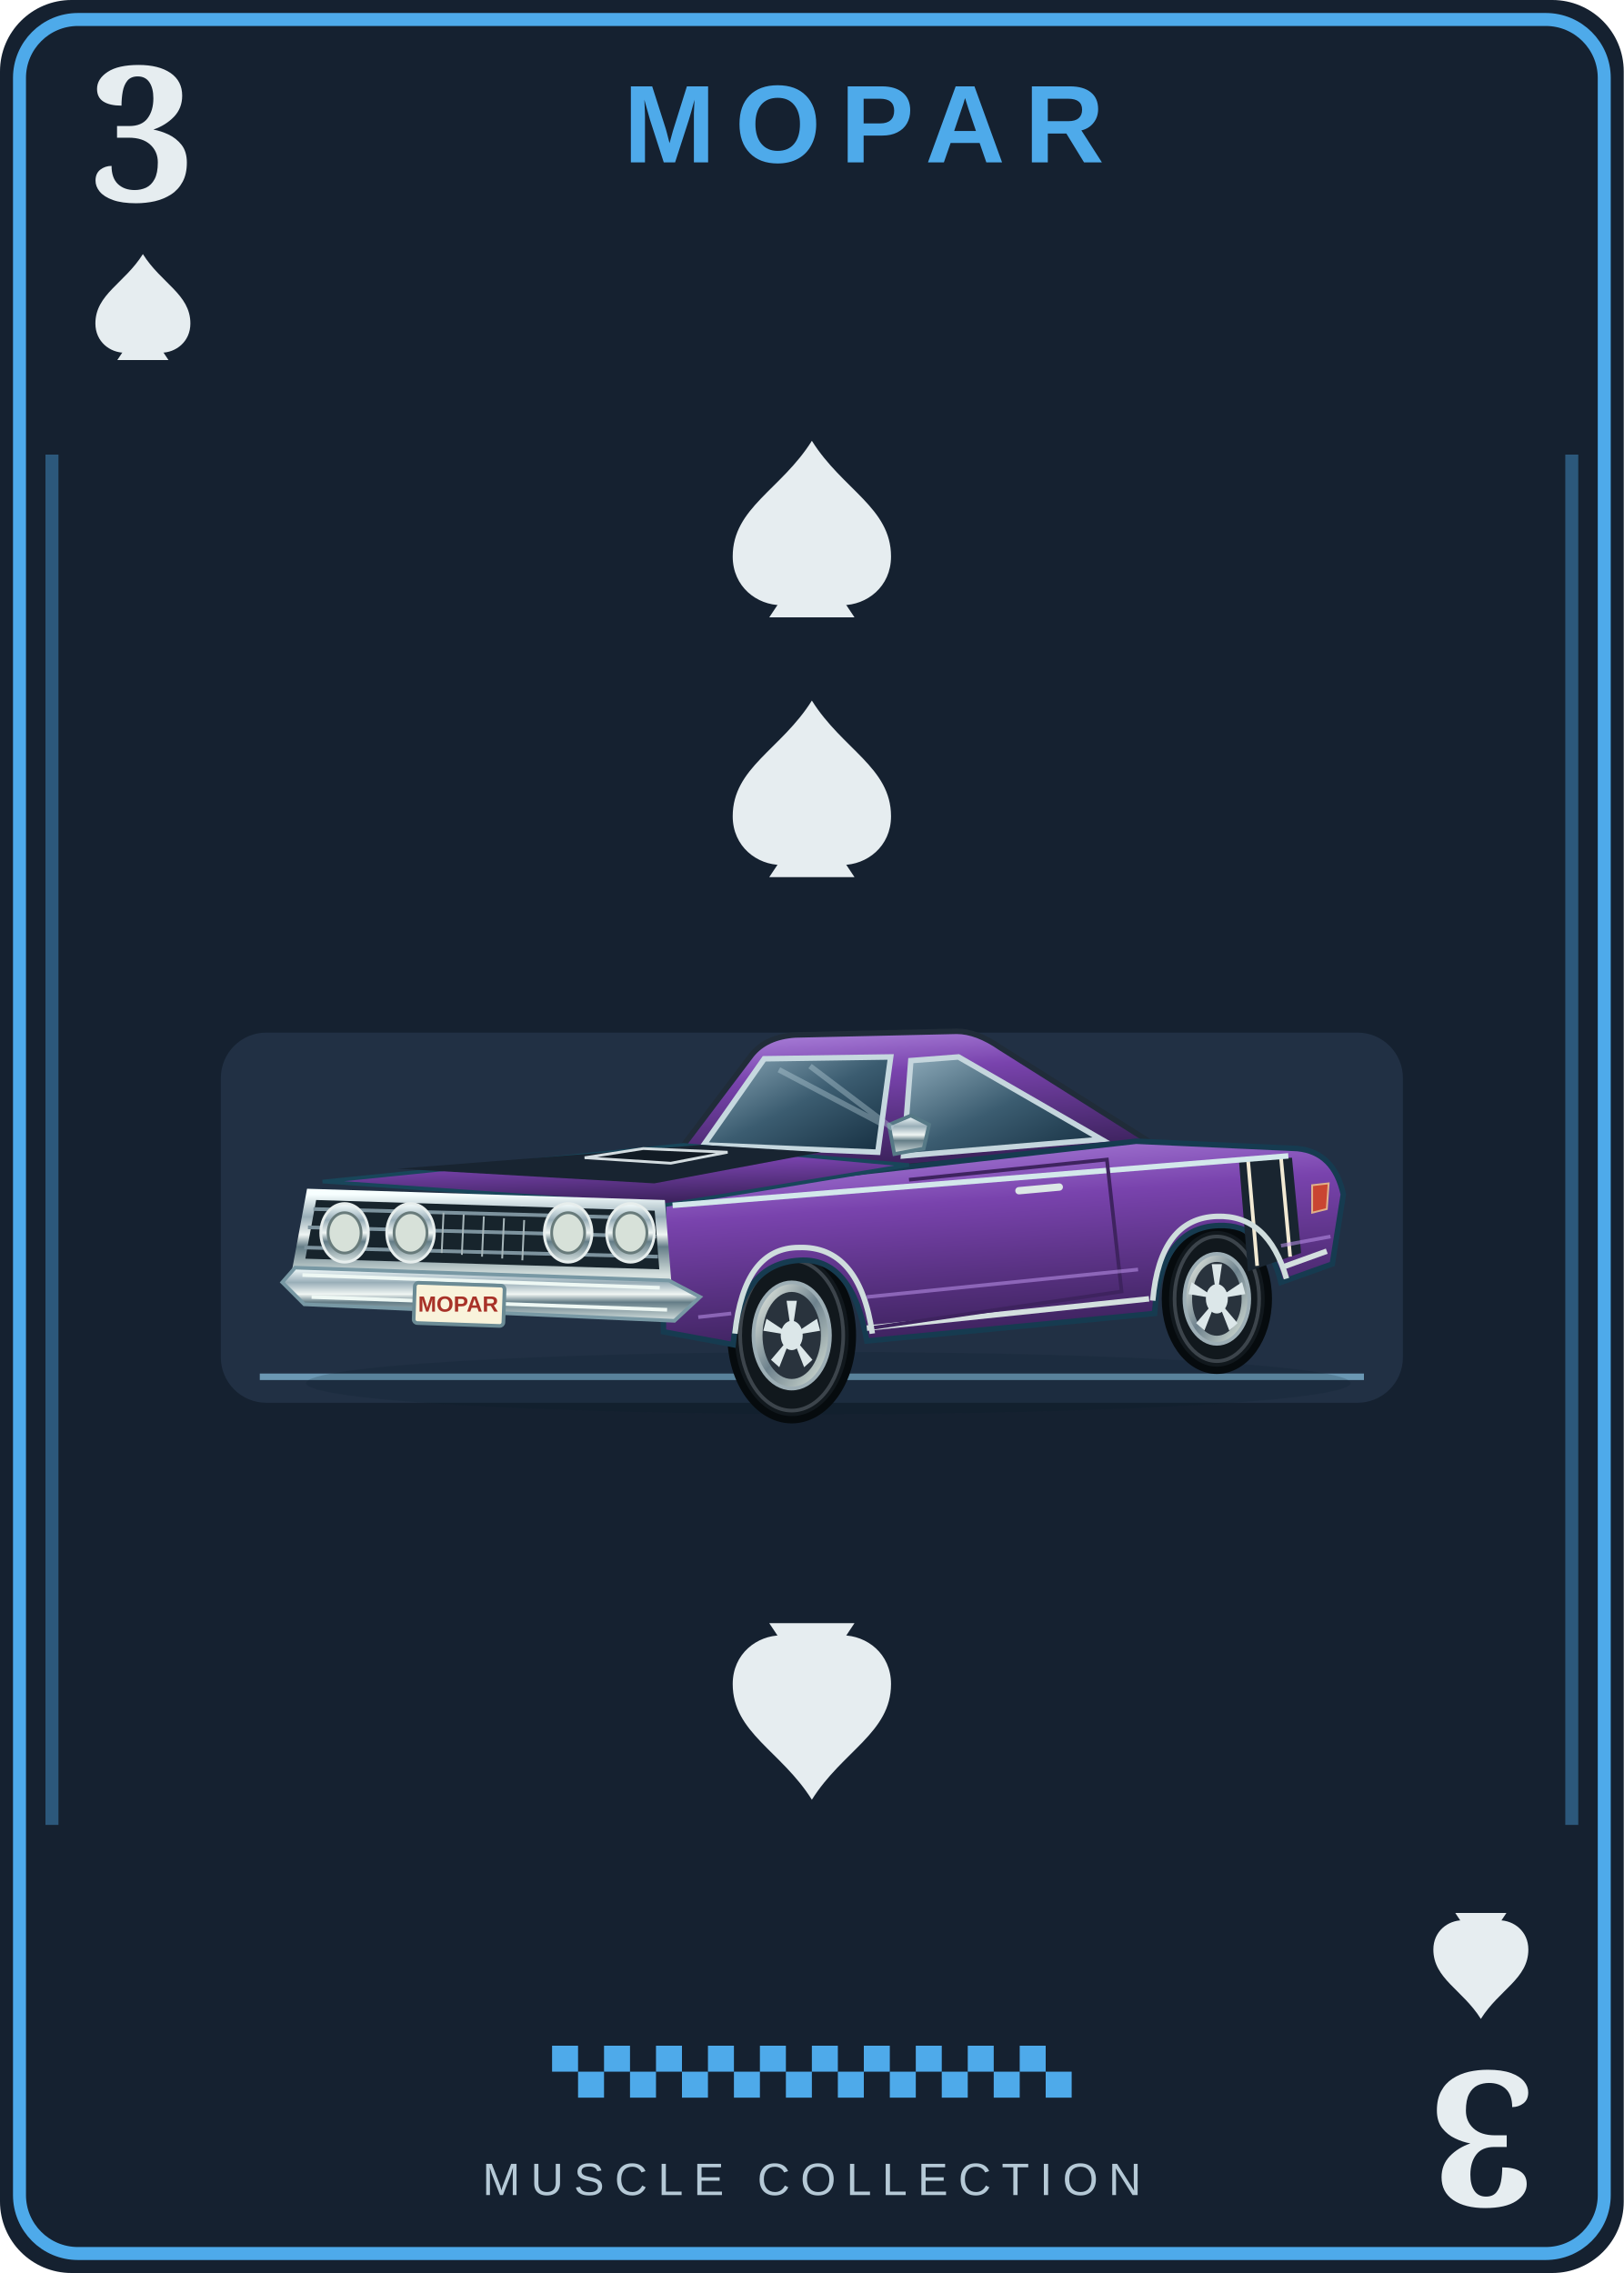
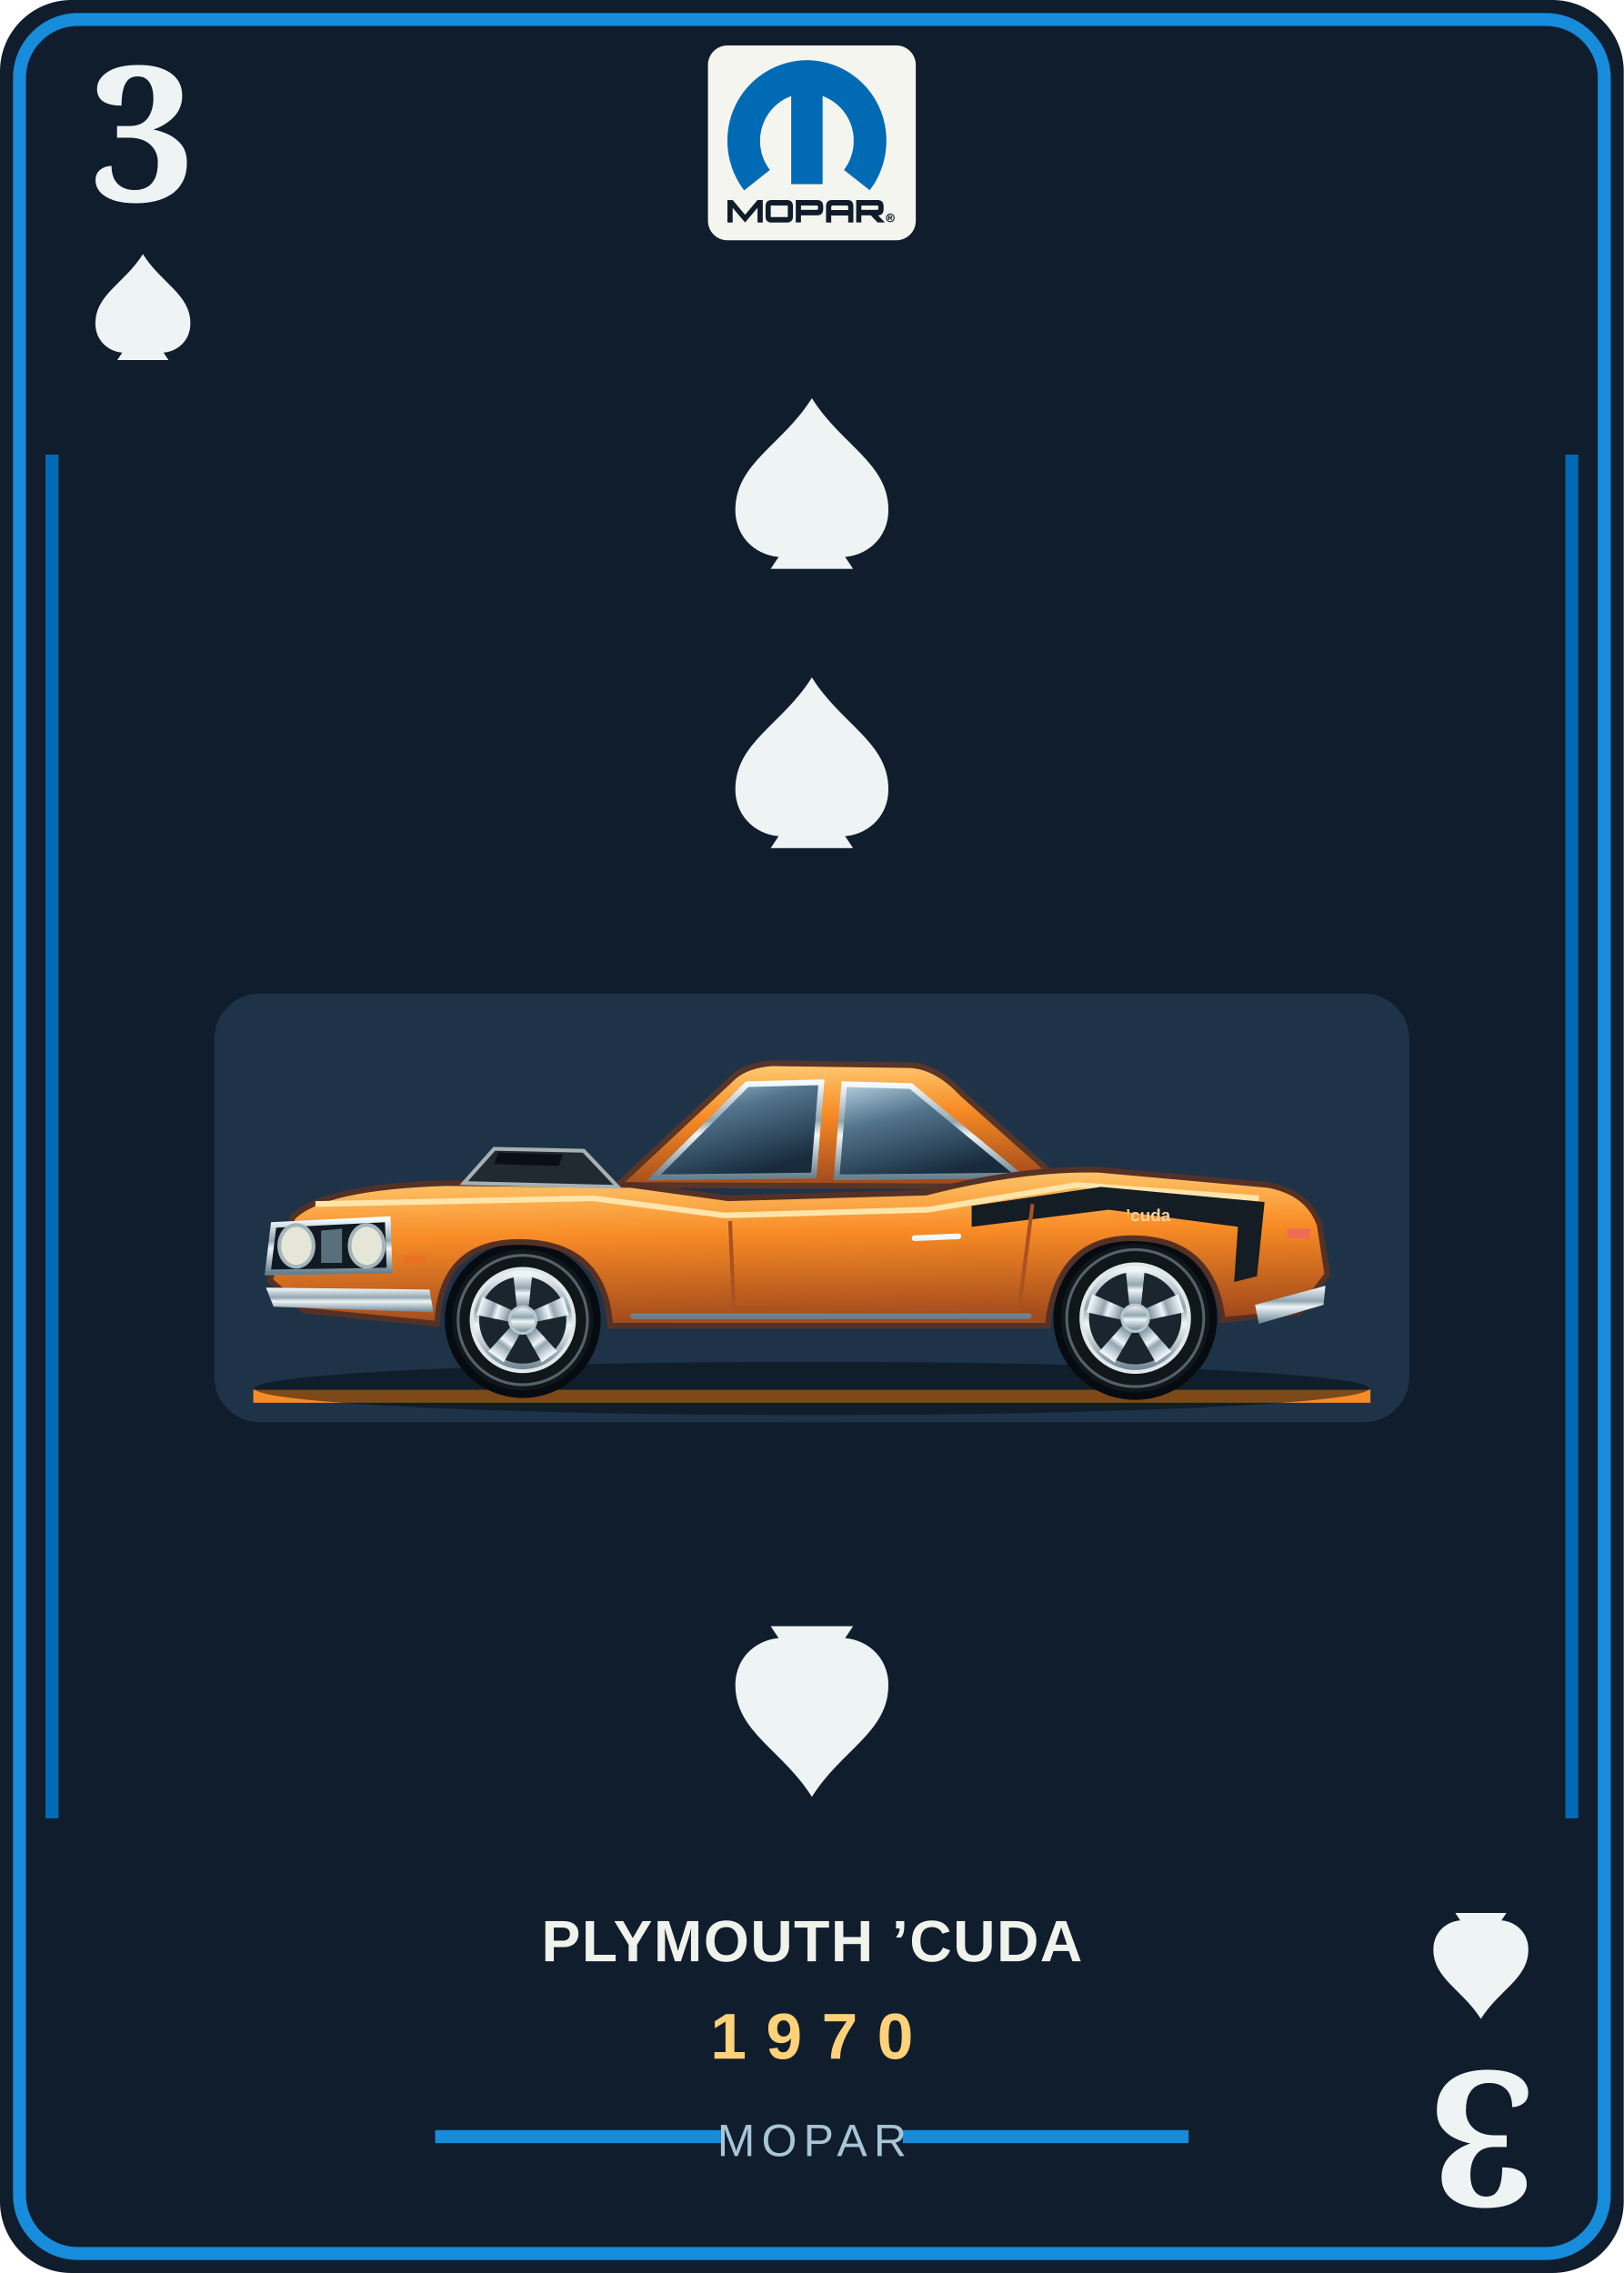
- <svg xmlns="http://www.w3.org/2000/svg" xmlns:xlink="http://www.w3.org/1999/xlink" viewBox="0 0 250 350" role="img" aria-label="3 of S — MOPAR">
-   <rect width="250" height="350" rx="11" fill="#152130" />
-   <rect x="3" y="3" width="244" height="344" rx="9" fill="none" stroke="#4eaaea" stroke-width="2" />
-   <path d="M8 70v211m234-211v211" stroke="#4eaaea" stroke-width="2" opacity=".4" />
-   <text x="133" y="25" text-anchor="middle" fill="#4eaaea" font-family="Arial,sans-serif" font-weight="900" font-size="17" letter-spacing="3">MOPAR</text>
-   <rect x="85" y="315" width="4" height="4" fill="#4eaaea" />
-   <rect x="93" y="315" width="4" height="4" fill="#4eaaea" />
-   <rect x="101" y="315" width="4" height="4" fill="#4eaaea" />
-   <rect x="109" y="315" width="4" height="4" fill="#4eaaea" />
-   <rect x="117" y="315" width="4" height="4" fill="#4eaaea" />
-   <rect x="125" y="315" width="4" height="4" fill="#4eaaea" />
-   <rect x="133" y="315" width="4" height="4" fill="#4eaaea" />
-   <rect x="141" y="315" width="4" height="4" fill="#4eaaea" />
-   <rect x="149" y="315" width="4" height="4" fill="#4eaaea" />
-   <rect x="157" y="315" width="4" height="4" fill="#4eaaea" />
-   <rect x="89" y="319" width="4" height="4" fill="#4eaaea" />
-   <rect x="97" y="319" width="4" height="4" fill="#4eaaea" />
-   <rect x="105" y="319" width="4" height="4" fill="#4eaaea" />
-   <rect x="113" y="319" width="4" height="4" fill="#4eaaea" />
-   <rect x="121" y="319" width="4" height="4" fill="#4eaaea" />
-   <rect x="129" y="319" width="4" height="4" fill="#4eaaea" />
-   <rect x="137" y="319" width="4" height="4" fill="#4eaaea" />
-   <rect x="145" y="319" width="4" height="4" fill="#4eaaea" />
-   <rect x="153" y="319" width="4" height="4" fill="#4eaaea" />
-   <rect x="161" y="319" width="4" height="4" fill="#4eaaea" />
-   <text x="125" y="338" text-anchor="middle" fill="#b5c9d6" font-family="Arial,sans-serif" font-size="7" letter-spacing="1.6">MUSCLE COLLECTION</text>
+ <svg xmlns="http://www.w3.org/2000/svg" xmlns:xlink="http://www.w3.org/1999/xlink" viewBox="0 0 250 350" role="img" aria-label="3 of S — MOPAR, 1970 PLYMOUTH ’CUDA">
  <defs>
    <symbol id="pip" viewBox="0 0 32 32">
-       <g fill="#e6edf0">
+       <g fill="#eef3f4">
        <path d="M16 2C11 10 3 13 3 21c0 5 4 8 8 8 2 0 4-1 5-3 1 2 3 3 5 3 4 0 8-3 8-8 0-8-8-11-13-19Z" />
        <path d="M13 25h6l4 6H9Z" />
      </g>
    </symbol>
-     <linearGradient id="body-paint" x1="0" y1="0" x2=".25" y2="1">
-       <stop stop-color="#b28ae1" />
-       <stop offset=".38" stop-color="#7943ad" />
-       <stop offset="1" stop-color="#3e235f" />
+     <symbol id="mopar-logo" viewBox="0 0 49 48">
+       <path d="M23.058 -0.001C16.896 0.046 11.005 2.539 6.681 6.93C2.356 11.32 -0.047 17.249 -6.73679e-05 23.411C-0.013 28.605 1.692 33.657 4.849 37.782L12.314 31.865C10.46 29.437 9.459 26.466 9.467 23.411C9.456 20.579 10.316 17.812 11.932 15.486C13.548 13.16 15.841 11.388 18.499 10.411V35.973H27.613V10.41C30.271 11.387 32.564 13.159 34.18 15.485C35.796 17.811 36.656 20.578 36.645 23.41C36.652 26.461 35.655 29.429 33.807 31.856L41.29 37.744C44.429 33.626 46.124 28.589 46.112 23.411C46.159 17.249 43.756 11.322 39.433 6.931C35.11 2.541 29.22 0.047 23.058 -0.001Z" fill="#006ab5" />
+       <path d="M0 47.115V40.602H1.536L5.118 44.869L8.726 40.59H10.255V47.115H8.726V42.844L5.114 47.106L1.514 42.845V47.116L0 47.115ZM37.358 47.09H38.858V45.027H41.6L43.572 47.1H45.149C45.333 47.109 45.517 47.105 45.7 47.09C44.359 45.721 43.693 45.032 43.7 45.025C44.776 45.025 45.315 44.403 45.315 43.168V42.462C45.315 41.214 44.719 40.59 43.526 40.59H37.358V47.09ZM38.858 42.179H43.421C43.677 42.179 43.808 42.327 43.808 42.618V42.985C43.808 43.285 43.677 43.436 43.421 43.436H38.861L38.858 42.179ZM36.54 42.452C36.542 41.211 35.993 40.59 34.894 40.59H30.394C29.203 40.59 28.607 41.211 28.607 42.452V47.117H30.113V45.081H35.04V47.117H36.54V42.452ZM30.112 43.49V42.646C30.112 42.334 30.24 42.178 30.496 42.178H34.655C34.911 42.178 35.039 42.334 35.039 42.646V43.49H30.112ZM19.831 47.09H21.337V45.027H25.994C27.194 45.027 27.794 44.405 27.794 43.161V42.461C27.792 41.214 27.192 40.59 25.994 40.59H19.831V47.09ZM21.337 42.179H25.9C26.159 42.179 26.289 42.327 26.289 42.618V42.985C26.289 43.286 26.159 43.436 25.9 43.436H21.34L21.337 42.179ZM17.517 42.633V45.533H12.565V42.181H17.517V42.633ZM17.232 40.59H12.749C11.624 40.627 11.061 41.248 11.062 42.451V45.251C11.014 45.763 11.169 46.273 11.492 46.673C11.679 46.834 11.897 46.956 12.132 47.032C12.366 47.107 12.614 47.135 12.86 47.114H17.333C18.458 47.079 19.021 46.459 19.02 45.255V42.455C19.02 41.212 18.424 40.59 17.232 40.59Z" fill="#111c2b" fill-rule="evenodd" />
+       <path d="M47.252 46.724C47.379 46.724 47.506 46.699 47.623 46.65C47.741 46.6 47.848 46.529 47.938 46.438C48.028 46.348 48.1 46.24 48.148 46.122C48.197 46.004 48.222 45.878 48.221 45.75C48.222 45.622 48.197 45.496 48.148 45.378C48.1 45.26 48.028 45.153 47.938 45.062C47.848 44.972 47.741 44.9 47.623 44.851C47.505 44.802 47.379 44.777 47.252 44.777C47.124 44.777 46.997 44.802 46.879 44.85C46.76 44.899 46.653 44.971 46.562 45.061C46.472 45.152 46.4 45.259 46.351 45.377C46.302 45.495 46.277 45.622 46.277 45.75C46.277 45.878 46.302 46.005 46.351 46.123C46.399 46.242 46.471 46.349 46.562 46.44C46.652 46.53 46.76 46.602 46.878 46.651C46.997 46.7 47.123 46.725 47.252 46.724ZM46 45.75C46 45.418 46.132 45.1 46.367 44.866C46.602 44.632 46.92 44.5 47.252 44.5C47.583 44.501 47.9 44.633 48.134 44.867C48.368 45.101 48.5 45.419 48.5 45.75C48.5 46.081 48.368 46.399 48.134 46.633C47.9 46.868 47.583 47 47.252 47C46.92 47 46.602 46.868 46.367 46.634C46.132 46.4 46 46.082 46 45.75Z" fill="#111c2b" fill-rule="evenodd" />
+       <path d="M46.961 45.853H47.114L47.474 46.377H47.873L47.474 45.831C47.684 45.817 47.85 45.736 47.85 45.505C47.85 45.217 47.61 45.125 47.207 45.125H46.625V46.375H46.961V45.853ZM46.961 45.64V45.333H47.193C47.321 45.333 47.5 45.344 47.5 45.473C47.5 45.601 47.414 45.637 47.264 45.637L46.961 45.64Z" fill="#111c2b" fill-rule="evenodd" />
+     </symbol>
+     <linearGradient id="vehicle-paint" x1="0" y1="0" x2=".1" y2="1">
+       <stop stop-color="#ffd179" />
+       <stop offset=".45" stop-color="#f88b25" />
+       <stop offset="1" stop-color="#a34b1c" />
    </linearGradient>
-     <linearGradient id="chrome" x1="0" y1="0" x2="0" y2="1">
-       <stop stop-color="#f7ffff" />
-       <stop offset=".28" stop-color="#99aeb8" />
-       <stop offset=".5" stop-color="#eff5f3" />
-       <stop offset=".65" stop-color="#647d87" />
-       <stop offset="1" stop-color="#d6e1df" />
+     <linearGradient id="vehicle-chrome" x1="0" y1="0" x2="0" y2="1">
+       <stop stop-color="#f5fcff" />
+       <stop offset=".4" stop-color="#93a6b0" />
+       <stop offset=".55" stop-color="#edf5f7" />
+       <stop offset="1" stop-color="#68808e" />
    </linearGradient>
-     <linearGradient id="wheel-metal" x1="0" y1="0" x2="1" y2="1">
-       <stop stop-color="#f5f8ed" />
-       <stop offset=".5" stop-color="#6e828d" />
-       <stop offset="1" stop-color="#e2ebdf" />
+     <linearGradient id="vehicle-glass" x1="0" y1="0" x2=".5" y2="1">
+       <stop stop-color="#b7d3e1" />
+       <stop offset=".4" stop-color="#53758e" />
+       <stop offset="1" stop-color="#172b3d" />
    </linearGradient>
-     <linearGradient id="glass" x1="0" y1="0" x2="1" y2="1">
-       <stop stop-color="#8daab9" />
-       <stop offset=".5" stop-color="#3b5c70" />
-       <stop offset="1" stop-color="#152e40" />
-     </linearGradient>
-     <symbol id="vehicle" viewBox="0 0 640 280">
-       <ellipse cx="329" cy="248" rx="285" ry="17" fill="#081c29" opacity=".18" />
+     <symbol id="vehicle" data-model="cuda" viewBox="0 0 640 280">
+       <ellipse cx="320" cy="252" rx="293" ry="14" fill="#02080e" opacity=".5" />
      <g>
-         <ellipse cx="541" cy="202" rx="28.08" ry="39" fill="#11181d" stroke="#060b0e" stroke-width="4" />
-         <ellipse cx="541" cy="202" rx="23.08" ry="34" fill="none" stroke="#3c444b" stroke-width="2" />
-         <ellipse cx="541" cy="202" rx="17.69" ry="24.57" fill="url(#wheel-metal)" stroke="#9daeb5" stroke-width="2" />
-         <ellipse cx="541" cy="202" rx="13.514" ry="20.147" fill="#29333d" />
-         <g transform="translate(541 202) scale(.7 .86) translate(-541 -202)">
-           <path d="M541 202l-4-22 8 0Z" fill="#dce7e9" transform="rotate(0 541 202)" />
-           <path d="M541 202l-4-22 8 0Z" fill="#dce7e9" transform="rotate(72 541 202)" />
-           <path d="M541 202l-4-22 8 0Z" fill="#dce7e9" transform="rotate(144 541 202)" />
-           <path d="M541 202l-4-22 8 0Z" fill="#dce7e9" transform="rotate(216 541 202)" />
-           <path d="M541 202l-4-22 8 0Z" fill="#dce7e9" transform="rotate(288 541 202)" />
-         </g>
-         <ellipse cx="541" cy="202" rx="6" ry="8" fill="#dce7e9" />
+         <circle cx="168" cy="216" r="39" fill="#10171b" stroke="#050b10" stroke-width="4" />
+         <circle cx="168" cy="216" r="34" fill="none" stroke="#56616a" stroke-width="1.5" />
+         <circle cx="168" cy="216" r="26.91" fill="url(#vehicle-chrome)" stroke="#e1e8e9" stroke-width="2" />
+         <circle cx="168" cy="216" r="22.91" fill="#1b252e" />
+         <path d="M163 192.09h10l-2 17.91h-6Z" transform="rotate(0 168 216)" fill="url(#vehicle-chrome)" />
+         <path d="M163 192.09h10l-2 17.91h-6Z" transform="rotate(72 168 216)" fill="url(#vehicle-chrome)" />
+         <path d="M163 192.09h10l-2 17.91h-6Z" transform="rotate(144 168 216)" fill="url(#vehicle-chrome)" />
+         <path d="M163 192.09h10l-2 17.91h-6Z" transform="rotate(216 168 216)" fill="url(#vehicle-chrome)" />
+         <path d="M163 192.09h10l-2 17.91h-6Z" transform="rotate(288 168 216)" fill="url(#vehicle-chrome)" />
+         <circle cx="168" cy="216" r="7" fill="url(#vehicle-chrome)" stroke="#b9c8cc" stroke-width="1.5" />
      </g>
      <g>
-         <ellipse cx="309" cy="222" rx="33.12" ry="46" fill="#11181d" stroke="#060b0e" stroke-width="4" />
-         <ellipse cx="309" cy="222" rx="28.12" ry="41" fill="none" stroke="#3c444b" stroke-width="2" />
-         <ellipse cx="309" cy="222" rx="20.866" ry="28.98" fill="url(#wheel-metal)" stroke="#9daeb5" stroke-width="2" />
-         <ellipse cx="309" cy="222" rx="15.939" ry="23.764" fill="#29333d" />
-         <g transform="translate(309 222) scale(.7 .86) translate(-309 -222)">
-           <path d="M309 222l-4-22 8 0Z" fill="#dce7e9" transform="rotate(0 309 222)" />
-           <path d="M309 222l-4-22 8 0Z" fill="#dce7e9" transform="rotate(72 309 222)" />
-           <path d="M309 222l-4-22 8 0Z" fill="#dce7e9" transform="rotate(144 309 222)" />
-           <path d="M309 222l-4-22 8 0Z" fill="#dce7e9" transform="rotate(216 309 222)" />
-           <path d="M309 222l-4-22 8 0Z" fill="#dce7e9" transform="rotate(288 309 222)" />
-         </g>
-         <ellipse cx="309" cy="222" rx="6" ry="8" fill="#dce7e9" />
+         <circle cx="490" cy="215" r="41" fill="#10171b" stroke="#050b10" stroke-width="4" />
+         <circle cx="490" cy="215" r="36" fill="none" stroke="#56616a" stroke-width="1.5" />
+         <circle cx="490" cy="215" r="28.29" fill="url(#vehicle-chrome)" stroke="#e1e8e9" stroke-width="2" />
+         <circle cx="490" cy="215" r="24.29" fill="#1b252e" />
+         <path d="M485 189.71h10l-2 19.29h-6Z" transform="rotate(0 490 215)" fill="url(#vehicle-chrome)" />
+         <path d="M485 189.71h10l-2 19.29h-6Z" transform="rotate(72 490 215)" fill="url(#vehicle-chrome)" />
+         <path d="M485 189.71h10l-2 19.29h-6Z" transform="rotate(144 490 215)" fill="url(#vehicle-chrome)" />
+         <path d="M485 189.71h10l-2 19.29h-6Z" transform="rotate(216 490 215)" fill="url(#vehicle-chrome)" />
+         <path d="M485 189.71h10l-2 19.29h-6Z" transform="rotate(288 490 215)" fill="url(#vehicle-chrome)" />
+         <circle cx="490" cy="215" r="7" fill="url(#vehicle-chrome)" stroke="#b9c8cc" stroke-width="1.5" />
      </g>
-       <path d="M247 122 287 69Q295 59 311 58L399 56Q410 56 423 65L507 118 369 130Z" fill="url(#body-paint)" stroke="#202c39" stroke-width="3" />
-       <path d="m261 118 33-47 69-1-7 52Z" fill="url(#glass)" stroke="#c6d8df" stroke-width="3" />
-       <path d="m374 72 26-2 78 45-108 9Z" fill="url(#glass)" stroke="#c5d6dd" stroke-width="3" />
-       <path d="M239 145 497 116 585 120Q605 122 610 145L604 183 576 193Q568 161 542 162Q510 163 507 210L350 225Q342 179 313 181Q281 183 277 227L239 220Z" fill="url(#body-paint)" stroke="#163b50" stroke-width="3" />
-       <path d="M53 138 250 118 373 129 239 151Z" fill="url(#body-paint)" stroke="#18465a" stroke-width="2" />
-       <path d="m94 131 140 8 91-17-65-4Z" fill="#182431" />
-       <path d="m196 125 47 3 31-6-46-2Z" fill="#121b24" stroke="#d3dce0" stroke-width="1.5" />
-       <path d="m553 126 29-1 5 52-29 10Z" fill="#192530" />
-       <path d="m558 126 5 58m13-59 5 54" stroke="#f2ead4" stroke-width="2" />
-       <path d="m244 151 336-27" fill="none" stroke="#d3e8eb" stroke-width="3" />
-       <path d="m350 218 154-16m72-17 25-9" stroke="#d4e0df" stroke-width="3" />
-       <path d="m373 137 108-11 8 72-137 20" fill="none" stroke="#3e235f" stroke-width="2" />
-       <path d="m433 143 22-2" stroke="#dce7e6" stroke-width="4" stroke-linecap="round" />
-       <path d="m258 212 18-2m74-9 148-15m78-13 27-5" fill="none" stroke="#b28ae1" stroke-width="2" opacity=".6" />
-       <path d="M47 145 237 151 240 189 40 183Z" fill="#17242c" stroke="url(#chrome)" stroke-width="6" />
-       <path d="m48 153 184 5M45 163l190 5m-192 6 193 5" stroke="#7d939e" stroke-width="2" />
-       <path d="m119 155-1 22m12-21-1 22m12-21-1 22m12-21-1 22m12-21-1 22" stroke="#a6b5b9" stroke-width="1" />
-       <ellipse cx="65" cy="166" rx="13" ry="16" fill="url(#chrome)" stroke="#e7eeed" stroke-width="1.5" />
-       <ellipse cx="65" cy="166" rx="9" ry="11" fill="#d7e1d9" stroke="#687b7b" stroke-width="1.5" />
-       <ellipse cx="101" cy="166" rx="13" ry="16" fill="url(#chrome)" stroke="#e7eeed" stroke-width="1.5" />
-       <ellipse cx="101" cy="166" rx="9" ry="11" fill="#d7e1d9" stroke="#687b7b" stroke-width="1.5" />
-       <ellipse cx="187" cy="166" rx="13" ry="16" fill="url(#chrome)" stroke="#e7eeed" stroke-width="1.5" />
-       <ellipse cx="187" cy="166" rx="9" ry="11" fill="#d7e1d9" stroke="#687b7b" stroke-width="1.5" />
-       <ellipse cx="221" cy="166" rx="13" ry="16" fill="url(#chrome)" stroke="#e7eeed" stroke-width="1.5" />
-       <ellipse cx="221" cy="166" rx="9" ry="11" fill="#d7e1d9" stroke="#687b7b" stroke-width="1.5" />
-       <path d="m38 185 204 7 17 9-14 13-202-9-12-12Z" fill="url(#chrome)" stroke="#7898a4" stroke-width="2" />
-       <path d="m42 189 195 7m-190 5 194 7" stroke="#eef8f4" stroke-width="2" />
-       <rect x="103" y="194" width="49" height="22" rx="2" fill="#f9f3db" stroke="#6b8b95" stroke-width="2" transform="rotate(2 127 205)" />
-       <text x="127" y="209" text-anchor="middle" fill="#a83228" font-size="12" font-weight="700" font-family="Arial,sans-serif">MOPAR</text>
-       <path d="M278 221q5-47 35-47 33-1 40 47m153-18q4-45 35-46 28-1 38 34" fill="none" stroke="#cfdddd" stroke-width="3" />
-       <path d="m365 123-3-16 12-5 10 5-3 13Z" fill="url(#chrome)" stroke="#567986" stroke-width="2" />
-       <path d="m359 107-57-30m62 32-45-34" stroke="#c5dce4" stroke-width="3" opacity=".36" />
-       <path d="m593 140 9-1-1 14-8 2Z" fill="#c94532" stroke="#dfb08a" stroke-width="1" />
+       <path d="m218 145 61-57q7-6 20-7l73 1q14 1 27 15l55 49Z" fill="url(#vehicle-paint)" stroke="#573528" stroke-width="3" />
+       <path d="m237 141 49-49 39-1-4 49Z" fill="url(#vehicle-glass)" stroke="url(#vehicle-chrome)" stroke-width="3" />
+       <path d="m337 92 35 1 57 47-96 1Z" fill="url(#vehicle-glass)" stroke="url(#vehicle-chrome)" stroke-width="3" />
+       <path data-body="cuda" d="M47 162Q63 146 128 144L225 145 276 152 380 149Q431 136 471 137L560 145Q581 149 587 166L591 192 576 212 536 216Q531 174 490 173T444 219L214 219Q211 176 168 175T123 218L53 211 35 195Z" fill="url(#vehicle-paint)" stroke="#553125" stroke-width="3" />
+       <path d="m59 155 146-3 69 9 107-3 78-13 96 7" fill="none" stroke="#ffe5aa" stroke-width="3" />
+       <path d="m404 156 68-10 86 8-4 39-12 3 2-29-68-9-72 9Z" fill="#141c24" />
+       <text x="485" y="164" font-family="Arial,sans-serif" font-size="9" font-weight="700" fill="#ffd19b">’cuda</text>
+       <path d="m277 164 2 46h150l7-55" fill="none" stroke="#a95222" stroke-width="2" />
+       <path d="m374 173 23-1m-171 42h208" stroke="url(#vehicle-chrome)" stroke-width="3" stroke-linecap="round" />
+       <path d="m37 166 60-3 1 27-64 1Z" fill="#111a23" stroke="url(#vehicle-chrome)" stroke-width="3" />
+       <ellipse cx="49" cy="177" rx="9" ry="11" fill="#e6e6d8" stroke="#a5b6ba" stroke-width="2" />
+       <ellipse cx="86" cy="177" rx="9" ry="11" fill="#e6e6d8" stroke="#a5b6ba" stroke-width="2" />
+       <path d="m62 169 11-1v18H62Z" fill="#596f7b" />
+       <path d="m33 199 86 1 2 12-84-3Z" fill="url(#vehicle-chrome)" />
+       <path d="m553 208 37-10-1 10-34 10Z" fill="url(#vehicle-chrome)" />
+       <path d="m137 144 16-18 47 1 18 19Z" fill="#212931" stroke="#a8b1b2" stroke-width="2" />
+       <path d="m155 128 34 1-2 6-34-1Z" fill="#080f17" />
+       <rect x="105" y="182" width="12" height="5" rx="1" fill="#e77223" />
+       <rect x="570" y="168" width="12" height="5" fill="#ed6c57" />
    </symbol>
  </defs>
-   <g fill="#e6edf0" text-anchor="middle">
+   <rect width="250" height="350" rx="11" fill="#101d2c" />
+   <rect x="3" y="3" width="244" height="344" rx="9" fill="none" stroke="#168cdb" stroke-width="2" />
+   <path d="M8 70v210m234-210v210" stroke="#006ab5" stroke-width="2" />
+   <rect x="109" y="7" width="32" height="30" rx="3" fill="#f4f5ee" />
+   <use xlink:href="#mopar-logo" x="112" y="9" width="26" height="26" />
+   <g fill="#eef3f4" text-anchor="middle">
    <text x="22" y="31" font-family="Georgia,serif" font-weight="700" font-size="29">3</text>
    <use xlink:href="#pip" x="13" y="38" width="18" height="18" />
  </g>
  <g transform="rotate(180 125 175)">
-     <g fill="#e6edf0" text-anchor="middle">
+     <g fill="#eef3f4" text-anchor="middle">
      <text x="22" y="31" font-family="Georgia,serif" font-weight="700" font-size="29">3</text>
      <use xlink:href="#pip" x="13" y="38" width="18" height="18" />
    </g>
  </g>
+   <text x="125" y="302" text-anchor="middle" fill="#f0f3ec" font-family="Arial,sans-serif" font-size="9" font-weight="700" letter-spacing=".2">PLYMOUTH ’CUDA</text>
+   <text x="125" y="317" text-anchor="middle" fill="#ffd179" font-family="Arial,sans-serif" font-size="10" font-weight="700" letter-spacing="3">1970</text>
+   <path d="M67 329h44m28 0h44" stroke="#168cdb" stroke-width="2" />
+   <text x="125" y="332" text-anchor="middle" fill="#a9c5d8" font-family="Arial,sans-serif" font-size="7" letter-spacing="1">MOPAR</text>
  <g id="main-art">
-     <use xlink:href="#pip" x="110" y="66" width="30" height="30" />
-     <use xlink:href="#pip" x="110" y="106" width="30" height="30" />
-     <use xlink:href="#pip" x="110" y="249" width="30" height="30" transform="rotate(180 125 264)" />
-     <rect x="34" y="159" width="182" height="57" rx="7" fill="#213044" />
-     <path d="M40 212h170" stroke="#6b98b4" stroke-width="1" />
-     <use xlink:href="#vehicle" x="22" y="143" width="206" height="79" />
+     <use xlink:href="#pip" x="110.5" y="59.5" width="29" height="29" />
+     <use xlink:href="#pip" x="110.5" y="102.5" width="29" height="29" />
+     <use xlink:href="#pip" x="110.5" y="249.5" width="29" height="29" transform="rotate(180 125 264)" />
+     <rect x="33" y="153" width="184" height="66" rx="7" fill="#1e3348" />
+     <path d="M39 215h172" stroke="#f88b25" stroke-width="2" />
+     <use xlink:href="#vehicle" x="20" y="140" width="210" height="82" />
  </g>
</svg>
